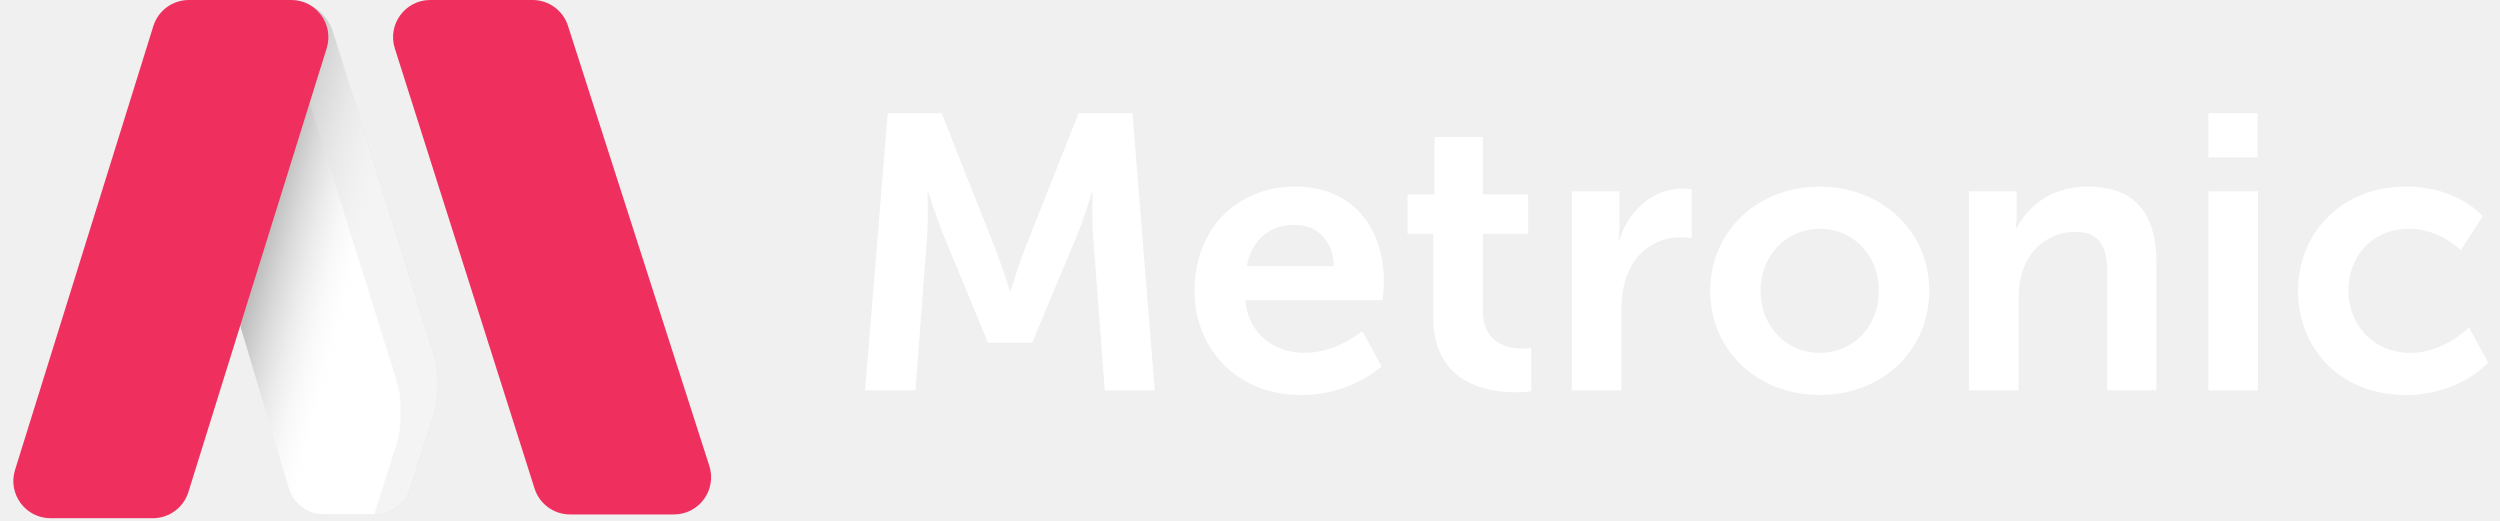
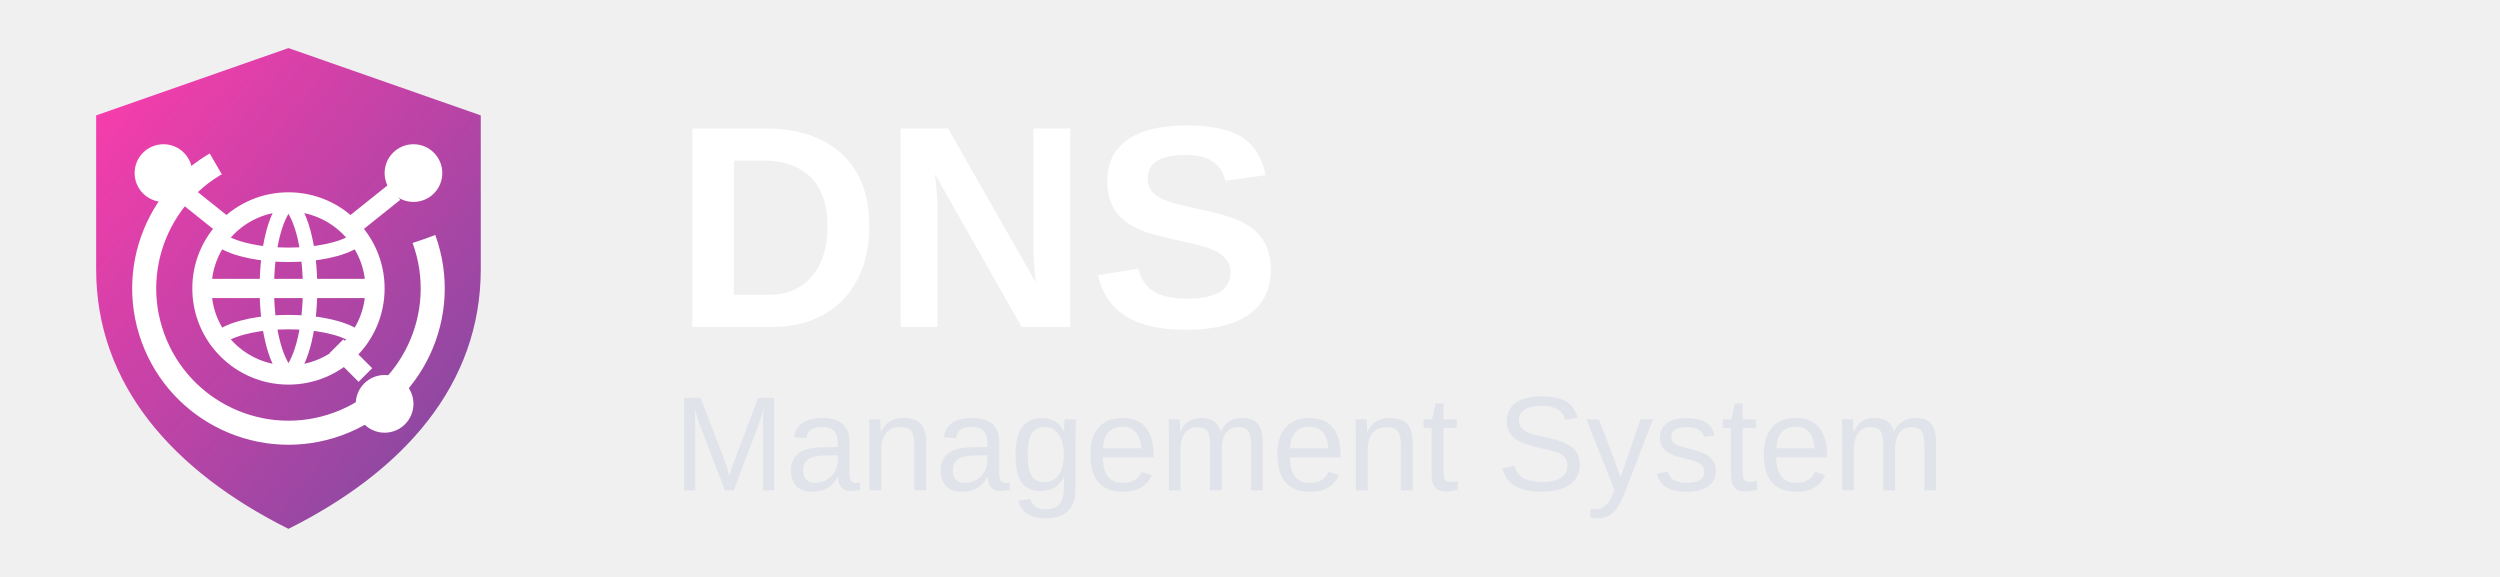
- <svg xmlns="http://www.w3.org/2000/svg" width="269" height="56" viewBox="0 0 269 56" fill="none">
-   <path d="M93.085 42H98.504L99.763 25.326C99.889 23.352 99.805 20.664 99.805 20.664H99.889C99.889 20.664 100.813 23.604 101.527 25.326L106.315 36.876H111.061L115.891 25.326C116.605 23.604 117.487 20.706 117.487 20.706H117.571C117.571 20.706 117.487 23.352 117.613 25.326L118.873 42H124.249L121.855 12.18H116.059L110.221 26.922C109.549 28.686 108.751 31.29 108.751 31.29H108.667C108.667 31.29 107.827 28.686 107.155 26.922L101.317 12.18H95.522L93.085 42ZM128.531 31.29C128.531 37.38 132.941 42.504 140.039 42.504C145.373 42.504 148.649 39.438 148.649 39.438L146.591 35.616C146.591 35.616 143.861 37.968 140.417 37.968C137.225 37.968 134.327 36.036 133.991 32.298H148.775C148.775 32.298 148.901 30.87 148.901 30.24C148.901 24.57 145.583 20.076 139.409 20.076C133.025 20.076 128.531 24.696 128.531 31.29ZM134.159 28.644C134.663 25.872 136.553 24.192 139.283 24.192C141.635 24.192 143.441 25.746 143.525 28.644H134.159ZM154.222 34.146C154.222 41.328 160.144 42.21 163.126 42.21C164.134 42.21 164.764 42.084 164.764 42.084V37.422C164.764 37.422 164.386 37.506 163.798 37.506C162.328 37.506 159.556 37.002 159.556 33.474V25.158H164.428V20.916H159.556V14.742H154.348V20.916H151.45V25.158H154.222V34.146ZM169.13 42H174.464V33.516C174.464 32.256 174.59 31.08 174.926 30.03C175.934 26.838 178.496 25.536 180.764 25.536C181.478 25.536 182.024 25.62 182.024 25.62V20.37C182.024 20.37 181.562 20.286 181.058 20.286C177.782 20.286 175.22 22.722 174.254 25.788H174.17C174.17 25.788 174.254 25.074 174.254 24.276V20.58H169.13V42ZM184.023 31.29C184.023 37.884 189.273 42.504 195.825 42.504C202.335 42.504 207.585 37.884 207.585 31.29C207.585 24.738 202.335 20.076 195.783 20.076C189.273 20.076 184.023 24.738 184.023 31.29ZM189.441 31.29C189.441 27.342 192.339 24.612 195.825 24.612C199.269 24.612 202.167 27.342 202.167 31.29C202.167 35.28 199.269 37.968 195.825 37.968C192.339 37.968 189.441 35.28 189.441 31.29ZM211.869 42H217.203V32.172C217.203 31.164 217.287 30.198 217.581 29.316C218.379 26.754 220.479 24.948 223.335 24.948C226.065 24.948 226.737 26.712 226.737 29.316V42H232.029V28.224C232.029 22.554 229.341 20.076 224.595 20.076C220.269 20.076 217.917 22.722 216.993 24.528H216.909C216.909 24.528 216.993 23.856 216.993 23.058V20.58H211.869V42ZM237.627 16.926H242.919V12.18H237.627V16.926ZM237.627 42H242.961V20.58H237.627V42ZM247.27 31.29C247.27 37.506 251.806 42.504 258.904 42.504C264.658 42.504 267.724 39.018 267.724 39.018L265.666 35.238C265.666 35.238 262.978 37.968 259.366 37.968C255.292 37.968 252.688 34.86 252.688 31.248C252.688 27.594 255.25 24.612 259.198 24.612C262.558 24.612 264.784 26.922 264.784 26.922L267.136 23.268C267.136 23.268 264.49 20.076 258.904 20.076C251.806 20.076 247.27 25.2 247.27 31.29Z" fill="white" />
-   <path d="M61.114 2.777L76.323 50.13C77.152 52.712 75.226 55.353 72.514 55.353H61.331C59.588 55.353 58.046 54.225 57.518 52.564L42.483 5.211C41.664 2.631 43.589 0 46.295 0H57.306C59.044 0 60.583 1.122 61.114 2.777Z" fill="#EF305E" />
-   <g filter="url(#filter0_i)">
-     <path d="M46.548 37.8L35.824 3.449C35.184 1.397 33.284 0 31.134 0C28.518 0 26.36 2.05 26.227 4.663L24.919 30.339C24.872 31.251 24.982 32.164 25.244 33.039L31.066 52.5C31.572 54.193 33.13 55.353 34.898 55.353H40.309C42.05 55.353 43.591 54.227 44.12 52.569L46.527 45.021C47.275 42.674 47.283 40.152 46.548 37.8Z" fill="white" />
-     <path d="M46.548 37.8L35.824 3.449C35.184 1.397 33.284 0 31.134 0C28.518 0 26.36 2.05 26.227 4.663L24.919 30.339C24.872 31.251 24.982 32.164 25.244 33.039L31.066 52.5C31.572 54.193 33.13 55.353 34.898 55.353H40.309C42.05 55.353 43.591 54.227 44.12 52.569L46.527 45.021C47.275 42.674 47.283 40.152 46.548 37.8Z" fill="url(#paint0_linear)" />
-   </g>
-   <path d="M20.317 0H31.332C34.029 0 35.953 2.615 35.151 5.19L20.27 52.947C19.749 54.619 18.201 55.758 16.451 55.758H5.436C2.739 55.758 0.815 53.143 1.617 50.568L16.498 2.81C17.019 1.139 18.566 0 20.317 0Z" fill="#EF305E" />
+ <svg xmlns="http://www.w3.org/2000/svg" width="260" height="60" viewBox="0 0 260 60" fill="none">
  <defs>
-     <filter id="filter0_i" x="24.908" y="0" width="22.185" height="55.353" filterUnits="userSpaceOnUse" color-interpolation-filters="sRGB">
-       <feFlood flood-opacity="0" result="BackgroundImageFix" />
-       <feBlend mode="normal" in="SourceGraphic" in2="BackgroundImageFix" result="shape" />
-       <feColorMatrix in="SourceAlpha" type="matrix" values="0 0 0 0 0 0 0 0 0 0 0 0 0 0 0 0 0 0 127 0" result="hardAlpha" />
-       <feOffset dx="-4" dy="3" />
-       <feComposite in2="hardAlpha" operator="arithmetic" k2="-1" k3="1" />
-       <feColorMatrix type="matrix" values="0 0 0 0 0.904 0 0 0 0 0.893 0 0 0 0 0.893 0 0 0 0.4 0" />
-       <feBlend mode="normal" in2="shape" result="effect1_innerShadow" />
-     </filter>
-     <linearGradient id="paint0_linear" x1="29" y1="24.5" x2="40.5" y2="27.5" gradientUnits="userSpaceOnUse">
-       <stop stop-opacity="0.25" />
-       <stop offset="0.911" stop-color="white" stop-opacity="0" />
+     <linearGradient id="dnsGradientDark" x1="0%" y1="0%" x2="100%" y2="100%">
+       <stop offset="0%" stop-color="#FF3CAC" />
+       <stop offset="100%" stop-color="#784BA0" />
    </linearGradient>
  </defs>
+   <path d="M30 5L50 12V28C50 40 42 49 30 55C18 49 10 40 10 28V12L30 5Z" fill="url(#dnsGradientDark)" />
+   <circle cx="30" cy="30" r="15" stroke="white" stroke-width="2.5" fill="none" stroke-dasharray="68 28" transform="rotate(-20 30 30)" />
+   <circle cx="30" cy="30" r="9" stroke="white" stroke-width="2" fill="none" />
+   <path d="M21 30H39" stroke="white" stroke-width="2" fill="none" />
+   <path d="M23 25C26 27 34 27 37 25" stroke="white" stroke-width="1.5" fill="none" />
+   <path d="M23 35C26 33 34 33 37 35" stroke="white" stroke-width="1.5" fill="none" />
+   <path d="M30 21C27 24 27 36 30 39" stroke="white" stroke-width="1.5" fill="none" />
+   <path d="M30 21C33 24 33 36 30 39" stroke="white" stroke-width="1.5" fill="none" />
+   <circle cx="17" cy="18" r="3" fill="white" />
+   <circle cx="43" cy="18" r="3" fill="white" />
+   <circle cx="40" cy="42" r="3" fill="white" />
+   <path d="M19 20L24 24" stroke="white" stroke-width="2" fill="none" />
+   <path d="M41 20L36 24" stroke="white" stroke-width="2" fill="none" />
+   <path d="M38 39L35 36" stroke="white" stroke-width="2" fill="none" />
+   <text x="70" y="34" font-size="30" font-family="Arial, sans-serif" font-weight="700" fill="white">
+     DNS
+   </text>
+   <text x="70" y="51" font-size="14" font-family="Arial, sans-serif" fill="#E1E3EA">
+     Management System
+   </text>
</svg>
